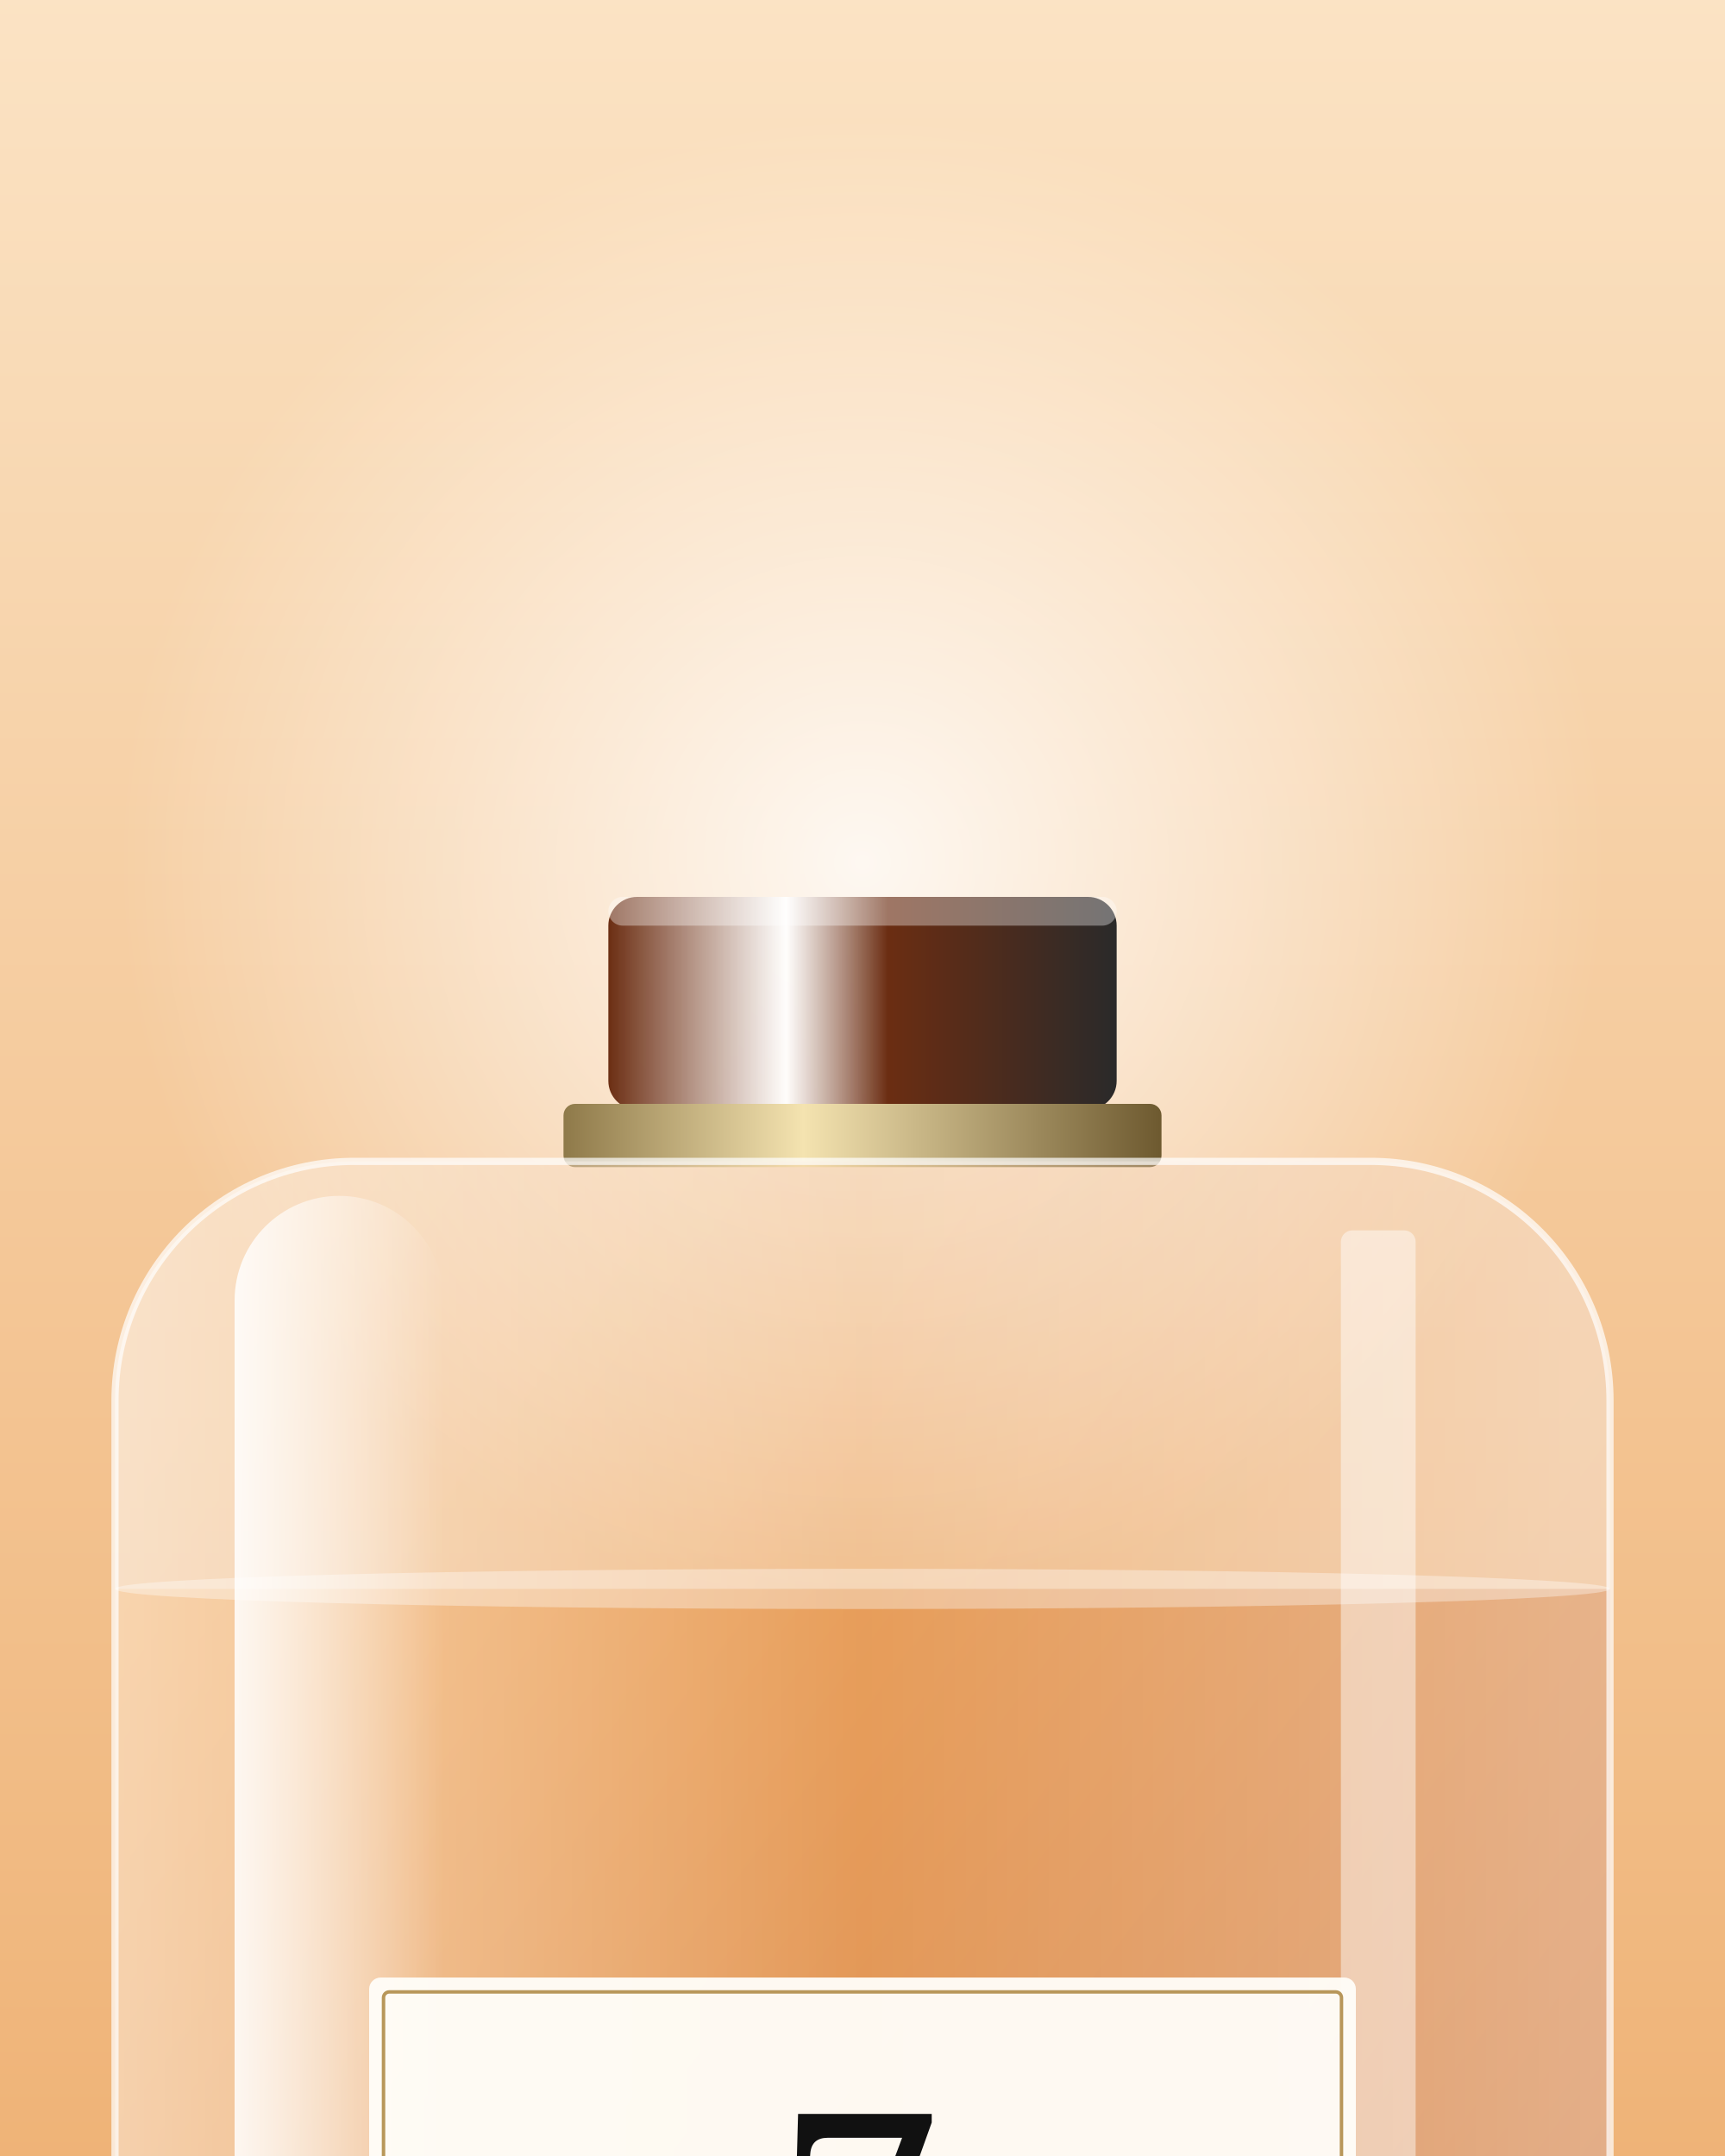
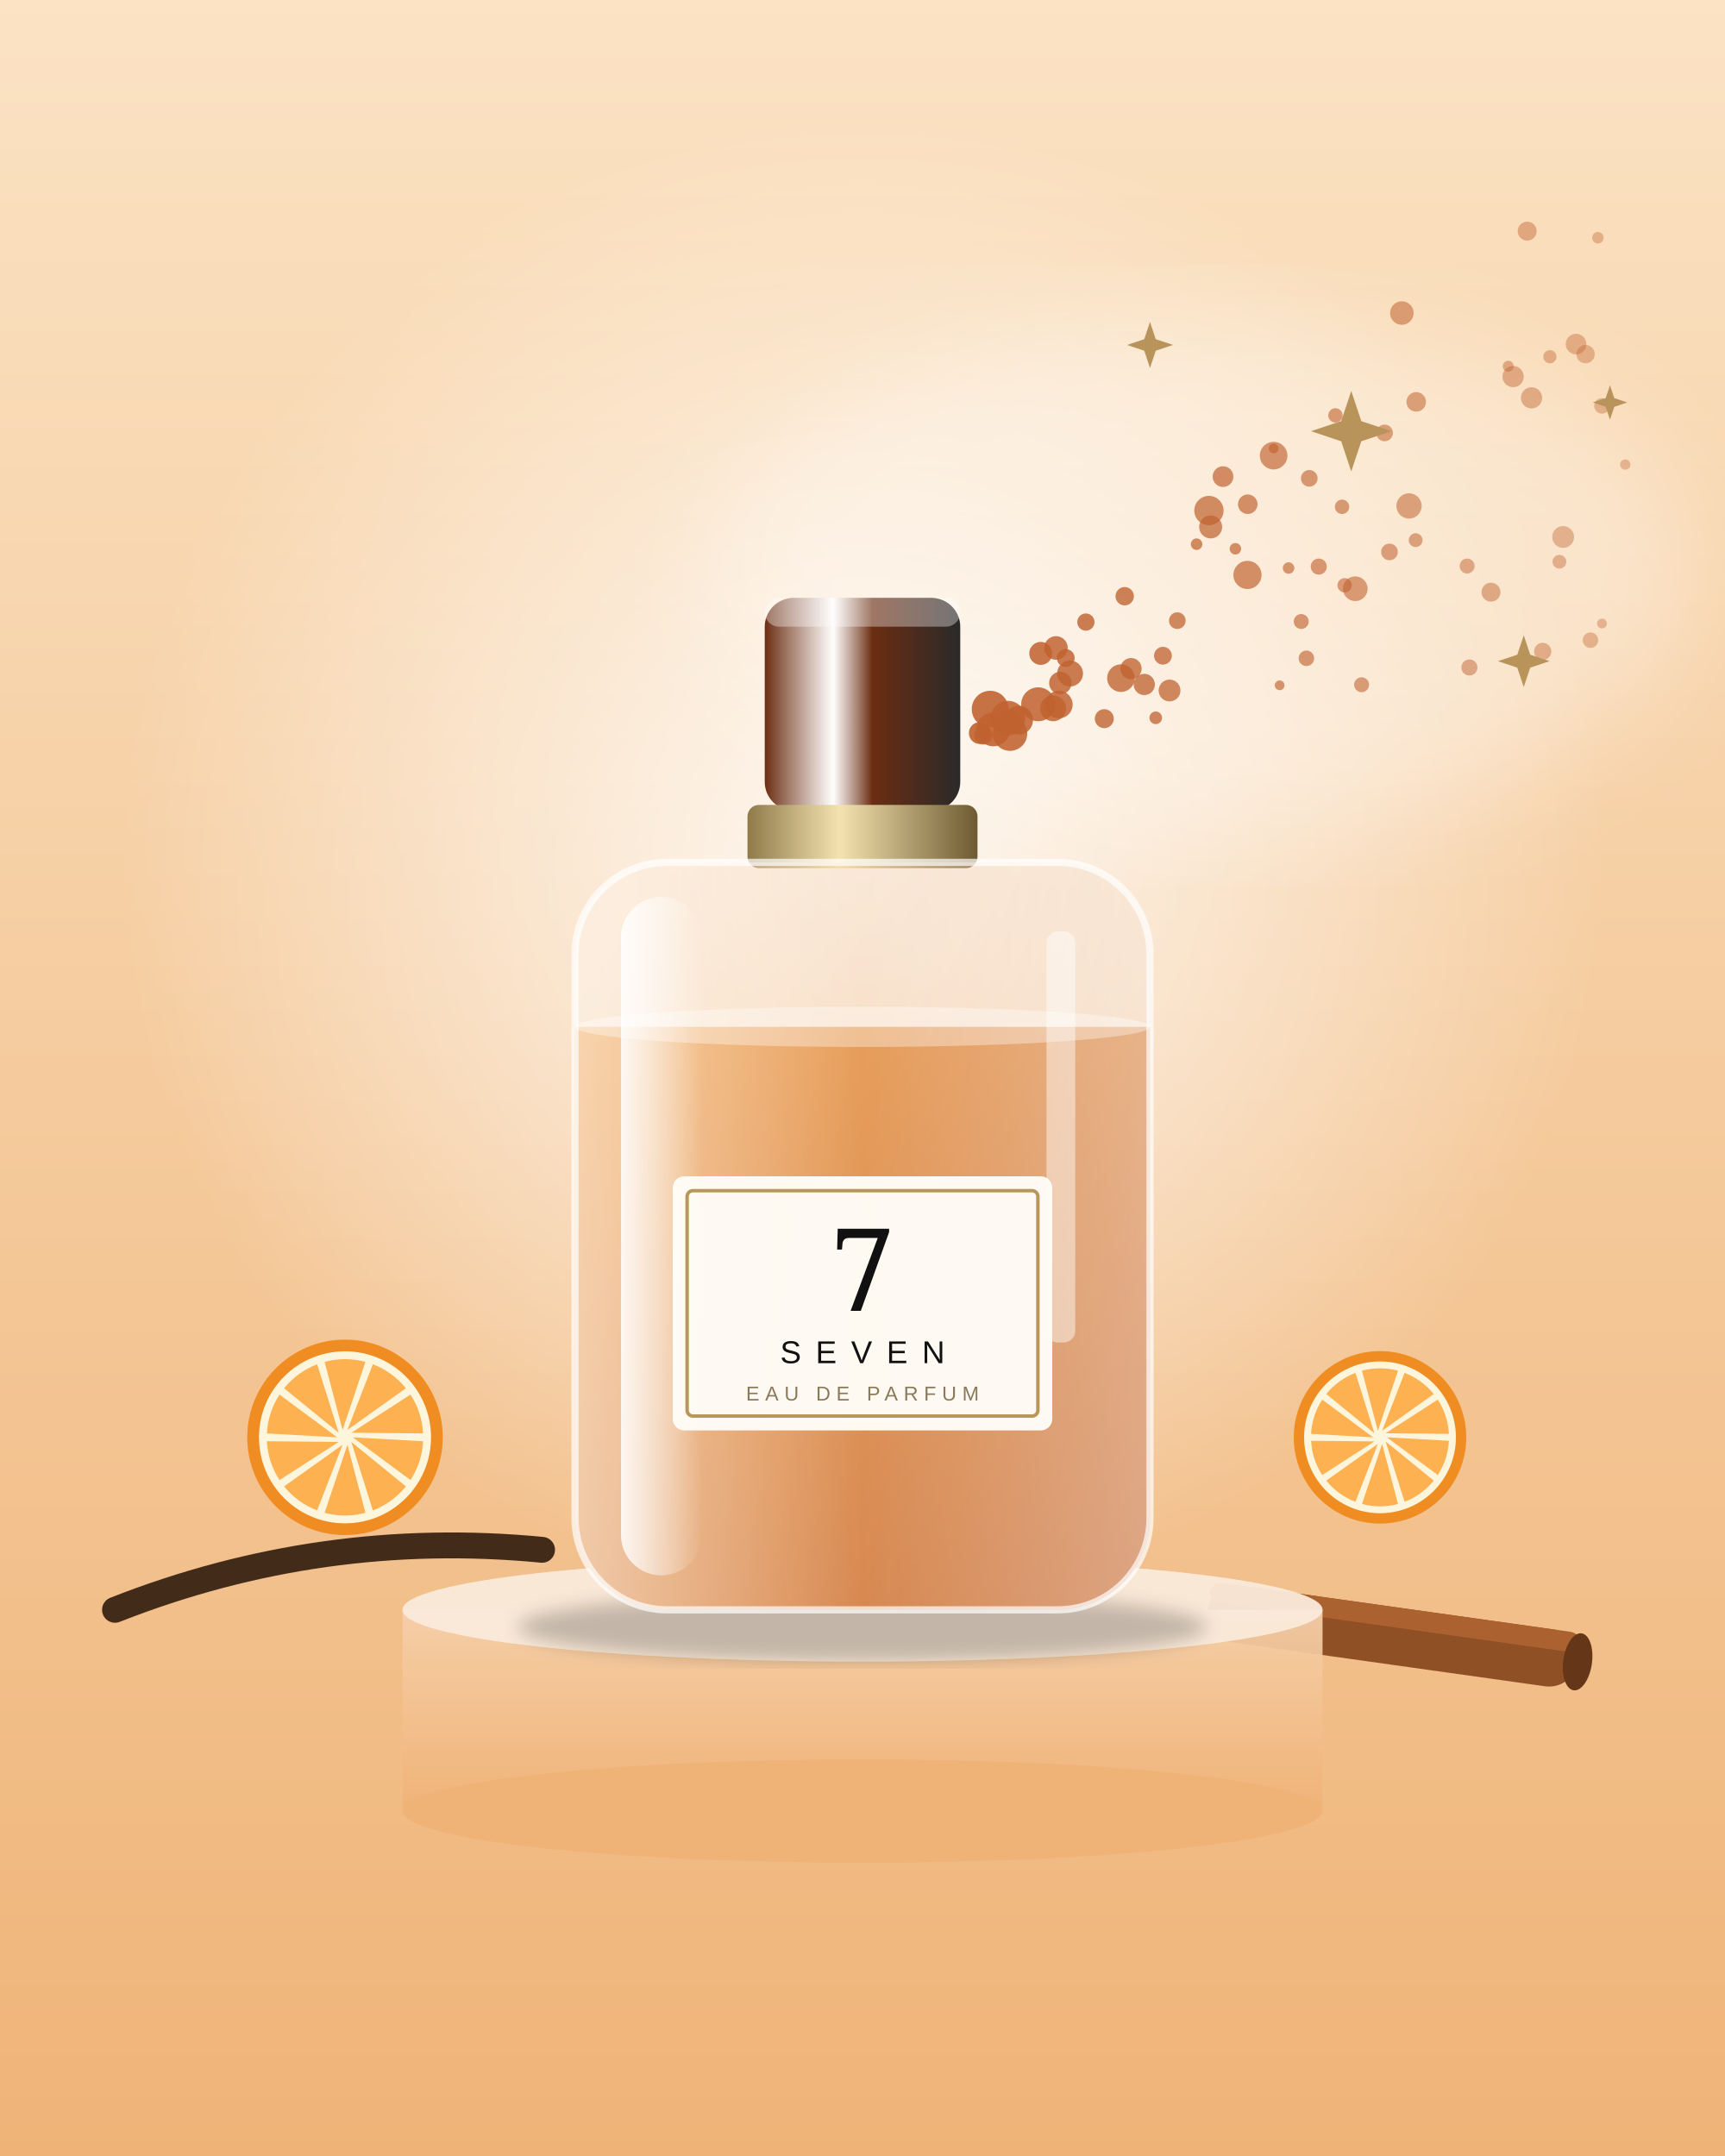
<svg xmlns="http://www.w3.org/2000/svg" viewBox="0 0 600 750">
  <defs>
    <linearGradient id="bg" x1="0" y1="0" x2="0" y2="1">
      <stop offset="0" stop-color="#fbe3c4" />
      <stop offset="1" stop-color="#efb377" />
    </linearGradient>
    <radialGradient id="glow" cx="50%" cy="50%" r="50%">
      <stop offset="0" stop-color="#fff" stop-opacity="0.85" />
      <stop offset="1" stop-color="#fff" stop-opacity="0" />
    </radialGradient>
    <linearGradient id="box" x1="0" y1="0" x2="1" y2="1">
      <stop offset="0" stop-color="#2b2b2b" />
      <stop offset="1" stop-color="#0d0d0d" />
    </linearGradient>
    <linearGradient id="glass" x1="0" y1="0" x2="1" y2="0">
      <stop offset="0" stop-color="#fff" stop-opacity="0.55" />
      <stop offset="0.5" stop-color="#fff" stop-opacity="0.12" />
      <stop offset="1" stop-color="#fff" stop-opacity="0.4" />
    </linearGradient>
    <linearGradient id="liquid" x1="0" y1="0" x2="1" y2="1">
      <stop offset="0" stop-color="#f0a04b" />
      <stop offset="1" stop-color="#c0622f" />
    </linearGradient>
    <linearGradient id="cap" x1="0" y1="0" x2="1" y2="0">
      <stop offset="0" stop-color="#6b2d12" />
      <stop offset="0.35" stop-color="#ffffff" stop-opacity="0.9" />
      <stop offset="0.55" stop-color="#6b2d12" />
      <stop offset="1" stop-color="#2a2a2a" />
    </linearGradient>
    <linearGradient id="collar" x1="0" y1="0" x2="1" y2="0">
      <stop offset="0" stop-color="#8f7a4a" />
      <stop offset="0.4" stop-color="#f4e3b0" />
      <stop offset="1" stop-color="#6e5a30" />
    </linearGradient>
    <linearGradient id="shine" x1="0" y1="0" x2="1" y2="0">
      <stop offset="0" stop-color="#fff" stop-opacity="0.85" />
      <stop offset="1" stop-color="#fff" stop-opacity="0" />
    </linearGradient>
    <linearGradient id="fade" x1="0" y1="0" x2="0" y2="1">
      <stop offset="0" stop-color="#fff" stop-opacity="0.35" />
      <stop offset="1" stop-color="#fff" stop-opacity="0" />
    </linearGradient>
    <filter id="soft">
      <feGaussianBlur stdDeviation="3" />
    </filter>
    <filter id="blur18">
      <feGaussianBlur stdDeviation="18" />
    </filter>
  </defs>
  <rect width="600" height="750" fill="url(#bg)" />
  <circle cx="300" cy="300" r="260" fill="url(#glow)" />
-   <ellipse cx="300" cy="1086" rx="312" ry="12" fill="#000" opacity="0.22" filter="url(#soft)" />
-   <rect x="211.6" y="312" width="176.8" height="74" rx="10" fill="url(#cap)" />
-   <rect x="211.6" y="312" width="176.8" height="10" rx="5" fill="#fff" opacity="0.35" />
-   <rect x="196" y="384" width="208" height="22" rx="4" fill="url(#collar)" />
-   <rect x="40" y="404" width="520" height="676" rx="83.2" fill="url(#liquid)" opacity="0.18" />
+   <ellipse cx="420" cy="200" rx="170" ry="90" fill="#fff" opacity="0.35" filter="url(#blur18)" />
+   <circle cx="342.1" cy="255.8" r="3.2" fill="#c0622f" opacity="0.89" />
+   <circle cx="531.2" cy="80.4" r="3.3" fill="#c0622f" opacity="0.44" />
+   <circle cx="425.4" cy="165.8" r="3.6" fill="#c0622f" opacity="0.70" />
+   <circle cx="370.7" cy="228.9" r="3.1" fill="#c0622f" opacity="0.83" />
+   <circle cx="350.6" cy="249.8" r="6.0" fill="#c0622f" opacity="0.87" />
+   <circle cx="445.1" cy="238.4" r="1.7" fill="#c0622f" opacity="0.65" />
+   <circle cx="404.5" cy="228.1" r="3.1" fill="#c0622f" opacity="0.75" />
+   <circle cx="416.2" cy="189.3" r="2.0" fill="#c0622f" opacity="0.72" />
+   <circle cx="555.8" cy="82.7" r="2.0" fill="#c0622f" opacity="0.38" />
+   <circle cx="492.4" cy="187.9" r="2.4" fill="#c0622f" opacity="0.54" />
+   <circle cx="443.0" cy="158.5" r="4.8" fill="#c0622f" opacity="0.65" />
+   <circle cx="539.1" cy="124.1" r="2.3" fill="#c0622f" opacity="0.42" />
+   <circle cx="481.6" cy="150.6" r="2.9" fill="#c0622f" opacity="0.56" />
+   <circle cx="340.8" cy="255.0" r="3.8" fill="#c0622f" opacity="0.90" />
+   <circle cx="471.4" cy="204.8" r="4.3" fill="#c0622f" opacity="0.59" />
+   <circle cx="466.8" cy="176.3" r="2.5" fill="#c0622f" opacity="0.60" />
+   <circle cx="565.3" cy="161.6" r="1.8" fill="#c0622f" opacity="0.36" />
+   <circle cx="406.8" cy="240.2" r="3.8" fill="#c0622f" opacity="0.74" />
+   <circle cx="536.6" cy="226.6" r="3.0" fill="#c0622f" opacity="0.43" />
+   <circle cx="464.5" cy="144.5" r="2.5" fill="#c0622f" opacity="0.60" />
+   <circle cx="518.6" cy="206.0" r="3.3" fill="#c0622f" opacity="0.47" />
+   <circle cx="455.4" cy="166.4" r="2.9" fill="#c0622f" opacity="0.62" />
+   <circle cx="398.0" cy="238.1" r="3.7" fill="#c0622f" opacity="0.76" />
+   <circle cx="524.6" cy="127.4" r="1.9" fill="#c0622f" opacity="0.46" />
+   <circle cx="368.8" cy="237.6" r="3.9" fill="#c0622f" opacity="0.83" />
+   <circle cx="490.1" cy="176.0" r="4.4" fill="#c0622f" opacity="0.54" />
+   <circle cx="409.5" cy="215.9" r="2.9" fill="#c0622f" opacity="0.73" />
+   <circle cx="467.7" cy="203.6" r="2.5" fill="#c0622f" opacity="0.59" />
+   <circle cx="553.2" cy="222.7" r="2.7" fill="#c0622f" opacity="0.39" />
+   <circle cx="526.3" cy="131.0" r="3.7" fill="#c0622f" opacity="0.45" />
+   <circle cx="448.2" cy="197.6" r="2.0" fill="#c0622f" opacity="0.64" />
+   <circle cx="368.3" cy="245.1" r="4.8" fill="#c0622f" opacity="0.83" />
+   <circle cx="344.4" cy="246.7" r="6.4" fill="#c0622f" opacity="0.89" />
+   <circle cx="551.5" cy="123.2" r="3.2" fill="#c0622f" opacity="0.39" />
+   <circle cx="351.3" cy="255.2" r="6.0" fill="#c0622f" opacity="0.87" />
+   <circle cx="532.7" cy="138.4" r="3.7" fill="#c0622f" opacity="0.44" />
+   <circle cx="350.9" cy="250.2" r="3.7" fill="#c0622f" opacity="0.87" />
+   <circle cx="510.3" cy="196.9" r="2.6" fill="#c0622f" opacity="0.49" />
+   <circle cx="443.0" cy="156.0" r="1.7" fill="#c0622f" opacity="0.65" />
+   <circle cx="434.0" cy="175.4" r="3.4" fill="#c0622f" opacity="0.68" />
+   <circle cx="362.0" cy="227.3" r="4.0" fill="#c0622f" opacity="0.85" />
+   <circle cx="483.3" cy="192.0" r="2.9" fill="#c0622f" opacity="0.56" />
+   <circle cx="548.2" cy="119.7" r="3.6" fill="#c0622f" opacity="0.40" />
+   <circle cx="511.1" cy="232.2" r="2.8" fill="#c0622f" opacity="0.49" />
+   <circle cx="557.2" cy="216.9" r="1.7" fill="#c0622f" opacity="0.38" />
+   <circle cx="421.1" cy="183.3" r="4.0" fill="#c0622f" opacity="0.71" />
+   <circle cx="367.3" cy="225.4" r="4.1" fill="#c0622f" opacity="0.83" />
+   <circle cx="458.7" cy="197.1" r="2.8" fill="#c0622f" opacity="0.62" />
+   <circle cx="420.5" cy="177.6" r="5.1" fill="#c0622f" opacity="0.71" />
+   <circle cx="543.7" cy="186.8" r="3.8" fill="#c0622f" opacity="0.41" />
+   <circle cx="377.7" cy="216.4" r="3.0" fill="#c0622f" opacity="0.81" />
+   <circle cx="366.3" cy="246.4" r="4.5" fill="#c0622f" opacity="0.84" />
+   <circle cx="372.2" cy="234.3" r="4.5" fill="#c0622f" opacity="0.82" />
+   <circle cx="389.9" cy="235.9" r="4.8" fill="#c0622f" opacity="0.78" />
+   <circle cx="391.2" cy="207.4" r="3.2" fill="#c0622f" opacity="0.78" />
+   <circle cx="402.0" cy="249.7" r="2.2" fill="#c0622f" opacity="0.75" />
+   <circle cx="384.1" cy="250.0" r="3.3" fill="#c0622f" opacity="0.79" />
+   <circle cx="433.9" cy="200.0" r="4.9" fill="#c0622f" opacity="0.68" />
+   <circle cx="487.6" cy="108.9" r="4.1" fill="#c0622f" opacity="0.55" />
+   <circle cx="345.5" cy="253.7" r="5.9" fill="#c0622f" opacity="0.89" />
+   <circle cx="429.7" cy="190.9" r="2.0" fill="#c0622f" opacity="0.69" />
+   <circle cx="473.6" cy="238.2" r="2.6" fill="#c0622f" opacity="0.58" />
+   <circle cx="542.4" cy="195.4" r="2.4" fill="#c0622f" opacity="0.42" />
+   <circle cx="393.4" cy="232.6" r="3.7" fill="#c0622f" opacity="0.77" />
+   <circle cx="492.6" cy="139.8" r="3.4" fill="#c0622f" opacity="0.54" />
+   <circle cx="354.3" cy="250.5" r="5.0" fill="#c0622f" opacity="0.87" />
+   <circle cx="361.1" cy="245.0" r="5.9" fill="#c0622f" opacity="0.85" />
+   <circle cx="454.4" cy="229.0" r="2.7" fill="#c0622f" opacity="0.63" />
+   <circle cx="557.2" cy="141.2" r="2.7" fill="#c0622f" opacity="0.38" />
+   <circle cx="452.6" cy="216.2" r="2.6" fill="#c0622f" opacity="0.63" />
+   <path d="M 470 136 L 473.5 146.5 L 484 150 L 473.5 153.5 L 470 164 L 466.5 153.5 L 456 150 L 466.5 146.5 Z" fill="#b8935a" />
+   <path d="M 530 221 L 532.25 227.75 L 539 230 L 532.25 232.25 L 530 239 L 527.75 232.25 L 521 230 L 527.75 227.75 Z" fill="#b8935a" />
+   <path d="M 400 112 L 402 118 L 408 120 L 402 122 L 400 128 L 398 122 L 392 120 L 398 118 Z" fill="#b8935a" />
+   <path d="M 560 134 L 561.5 138.5 L 566 140 L 561.5 141.5 L 560 146 L 558.5 141.5 L 554 140 L 558.5 138.5 Z" fill="#b8935a" />
+   <g opacity="0.95">
+     <g transform="translate(40 560) rotate(-8)">
+       <path d="M0 0 Q 75 -18 150 0" stroke="#3b2414" stroke-width="9" stroke-linecap="round" fill="none" />
+     </g>
+     <g transform="translate(420 560) rotate(8)">
+       <rect x="0" y="-10" width="130" height="20" rx="10" fill="#8b4a22" />
+       <rect x="0" y="-10" width="130" height="7" rx="4" fill="#a85d2c" />
+       <ellipse cx="130" cy="0" rx="5" ry="10" fill="#5e2f12" />
+     </g>
+     <g transform="translate(120 500)">
+       <circle r="34" fill="#f08a1c" />
+       <circle r="29.92" fill="#fff8e1" />
+       <path d="M 2.72 0 L 27.166 1.359 A 27.2 27.2 0 0 1 22.777 14.868 Z" fill="#ffb04d" />
+       <path d="M 2.201 1.599 L 21.179 17.068 A 27.2 27.2 0 0 1 9.688 25.416 Z" fill="#ffb04d" />
+       <path d="M 0.841 2.587 L 7.102 26.256 A 27.2 27.2 0 0 1 -7.102 26.256 Z" fill="#ffb04d" />
+       <path d="M -0.841 2.587 L -9.688 25.416 A 27.2 27.2 0 0 1 -21.179 17.068 Z" fill="#ffb04d" />
+       <path d="M -2.201 1.599 L -22.777 14.868 A 27.2 27.2 0 0 1 -27.166 1.359 Z" fill="#ffb04d" />
+       <path d="M -2.72 3.3310392936808007e-16 L -27.166 -1.359 A 27.2 27.2 0 0 1 -22.777 -14.868 Z" fill="#ffb04d" />
+       <path d="M -2.201 -1.599 L -21.179 -17.068 A 27.2 27.2 0 0 1 -9.688 -25.416 Z" fill="#ffb04d" />
+       <path d="M -0.841 -2.587 L -7.102 -26.256 A 27.2 27.2 0 0 1 7.102 -26.256 Z" fill="#ffb04d" />
+       <path d="M 0.841 -2.587 L 9.688 -25.416 A 27.2 27.2 0 0 1 21.179 -17.068 Z" fill="#ffb04d" />
+       <path d="M 2.201 -1.599 L 22.777 -14.868 A 27.2 27.2 0 0 1 27.166 -1.359 Z" fill="#ffb04d" />
+     </g>
+     <g transform="translate(480 500)">
+       <circle r="30" fill="#f08a1c" />
+       <circle r="26.4" fill="#fff8e1" />
+       <path d="M 2.4 0 L 23.97 1.2 A 24 24 0 0 1 20.097 13.119 Z" fill="#ffb04d" />
+       <path d="M 1.942 1.411 L 18.687 15.06 A 24 24 0 0 1 8.548 22.426 Z" fill="#ffb04d" />
+       <path d="M 0.742 2.283 L 6.266 23.167 A 24 24 0 0 1 -6.266 23.167 Z" fill="#ffb04d" />
+       <path d="M -0.742 2.283 L -8.548 22.426 A 24 24 0 0 1 -18.687 15.06 Z" fill="#ffb04d" />
+       <path d="M -1.942 1.411 L -20.097 13.119 A 24 24 0 0 1 -23.97 1.2 Z" fill="#ffb04d" />
+       <path d="M -2.4 2.939152317953648e-16 L -23.97 -1.2 A 24 24 0 0 1 -20.097 -13.119 Z" fill="#ffb04d" />
+       <path d="M -1.942 -1.411 L -18.687 -15.06 A 24 24 0 0 1 -8.548 -22.426 Z" fill="#ffb04d" />
+       <path d="M -0.742 -2.283 L -6.266 -23.167 A 24 24 0 0 1 6.266 -23.167 Z" fill="#ffb04d" />
+       <path d="M 0.742 -2.283 L 8.548 -22.426 A 24 24 0 0 1 18.687 -15.06 Z" fill="#ffb04d" />
+       <path d="M 1.942 -1.411 L 20.097 -13.119 A 24 24 0 0 1 23.97 -1.2 Z" fill="#ffb04d" />
+     </g>
+   </g>
+   <rect x="140" y="560" width="320" height="70" fill="#efb377" opacity="0.9" />
+   <rect x="140" y="560" width="320" height="70" fill="url(#fade)" />
+   <ellipse cx="300" cy="630" rx="160" ry="18" fill="#efb377" />
+   <ellipse cx="300" cy="560" rx="160" ry="18" fill="#fff" opacity="0.92" />
+   <ellipse cx="300" cy="560" rx="160" ry="18" fill="#efb377" opacity="0.25" />
+   <ellipse cx="300" cy="566" rx="120" ry="12" fill="#000" opacity="0.22" filter="url(#soft)" />
+   <rect x="266" y="208" width="68" height="74" rx="10" fill="url(#cap)" />
+   <rect x="266" y="208" width="68" height="10" rx="5" fill="#fff" opacity="0.35" />
+   <rect x="260" y="280" width="80" height="22" rx="4" fill="url(#collar)" />
+   <rect x="200" y="300" width="200" height="260" rx="32" fill="url(#liquid)" opacity="0.18" />
  <clipPath id="body">
-     <rect x="40" y="404" width="520" height="676" rx="83.2" />
+     <rect x="200" y="300" width="200" height="260" rx="32" />
  </clipPath>
  <g clip-path="url(#body)">
-     <rect x="40" y="552.72" width="520" height="676" fill="url(#liquid)" />
-     <ellipse cx="300" cy="552.72" rx="260" ry="7" fill="#fff" opacity="0.35" />
-     <rect x="40" y="404" width="520" height="676" fill="url(#glass)" />
-     <rect x="81.6" y="416" width="72.8" height="652" rx="36.4" fill="url(#shine)" />
-     <rect x="466.4" y="428" width="26" height="371.8" rx="4" fill="#fff" opacity="0.45" />
+     <rect x="200" y="357.2" width="200" height="260" fill="url(#liquid)" />
+     <ellipse cx="300" cy="357.2" rx="100" ry="7" fill="#fff" opacity="0.35" />
+     <rect x="200" y="300" width="200" height="260" fill="url(#glass)" />
+     <rect x="216" y="312" width="28" height="236" rx="14" fill="url(#shine)" />
+     <rect x="364" y="324" width="10" height="143" rx="4" fill="#fff" opacity="0.45" />
  </g>
-   <rect x="40" y="404" width="520" height="676" rx="83.2" fill="none" stroke="#fff" stroke-opacity="0.7" stroke-width="2.5" />
-   <rect x="128.4" y="687.92" width="343.2" height="229.84" rx="4" fill="#fffdf8" opacity="0.96" />
-   <rect x="133.4" y="692.92" width="333.2" height="219.84" rx="2" fill="none" stroke="#b8975a" stroke-width="1.2" />
-   <text x="300" y="809.6" font-family="Georgia, serif" font-size="104" text-anchor="middle" fill="#111">7</text>
-   <text x="300" y="856.92" font-family="Arial, sans-serif" font-size="28.6" letter-spacing="13" text-anchor="middle" fill="#111">SEVEN</text>
-   <text x="300" y="890.72" font-family="Arial, sans-serif" font-size="18.2" letter-spacing="2" text-anchor="middle" fill="#8a7a5a">EAU DE PARFUM</text>
+   <rect x="200" y="300" width="200" height="260" rx="32" fill="none" stroke="#fff" stroke-opacity="0.7" stroke-width="2.5" />
+   <rect x="234" y="409.2" width="132" height="88.4" rx="4" fill="#fffdf8" opacity="0.96" />
+   <rect x="239" y="414.2" width="122" height="78.4" rx="2" fill="none" stroke="#b8975a" stroke-width="1.2" />
+   <text x="300" y="456" font-family="Georgia, serif" font-size="40" text-anchor="middle" fill="#111">7</text>
+   <text x="300" y="474.2" font-family="Arial, sans-serif" font-size="11" letter-spacing="5" text-anchor="middle" fill="#111">SEVEN</text>
+   <text x="300" y="487.2" font-family="Arial, sans-serif" font-size="7" letter-spacing="2" text-anchor="middle" fill="#8a7a5a">EAU DE PARFUM</text>
</svg>
